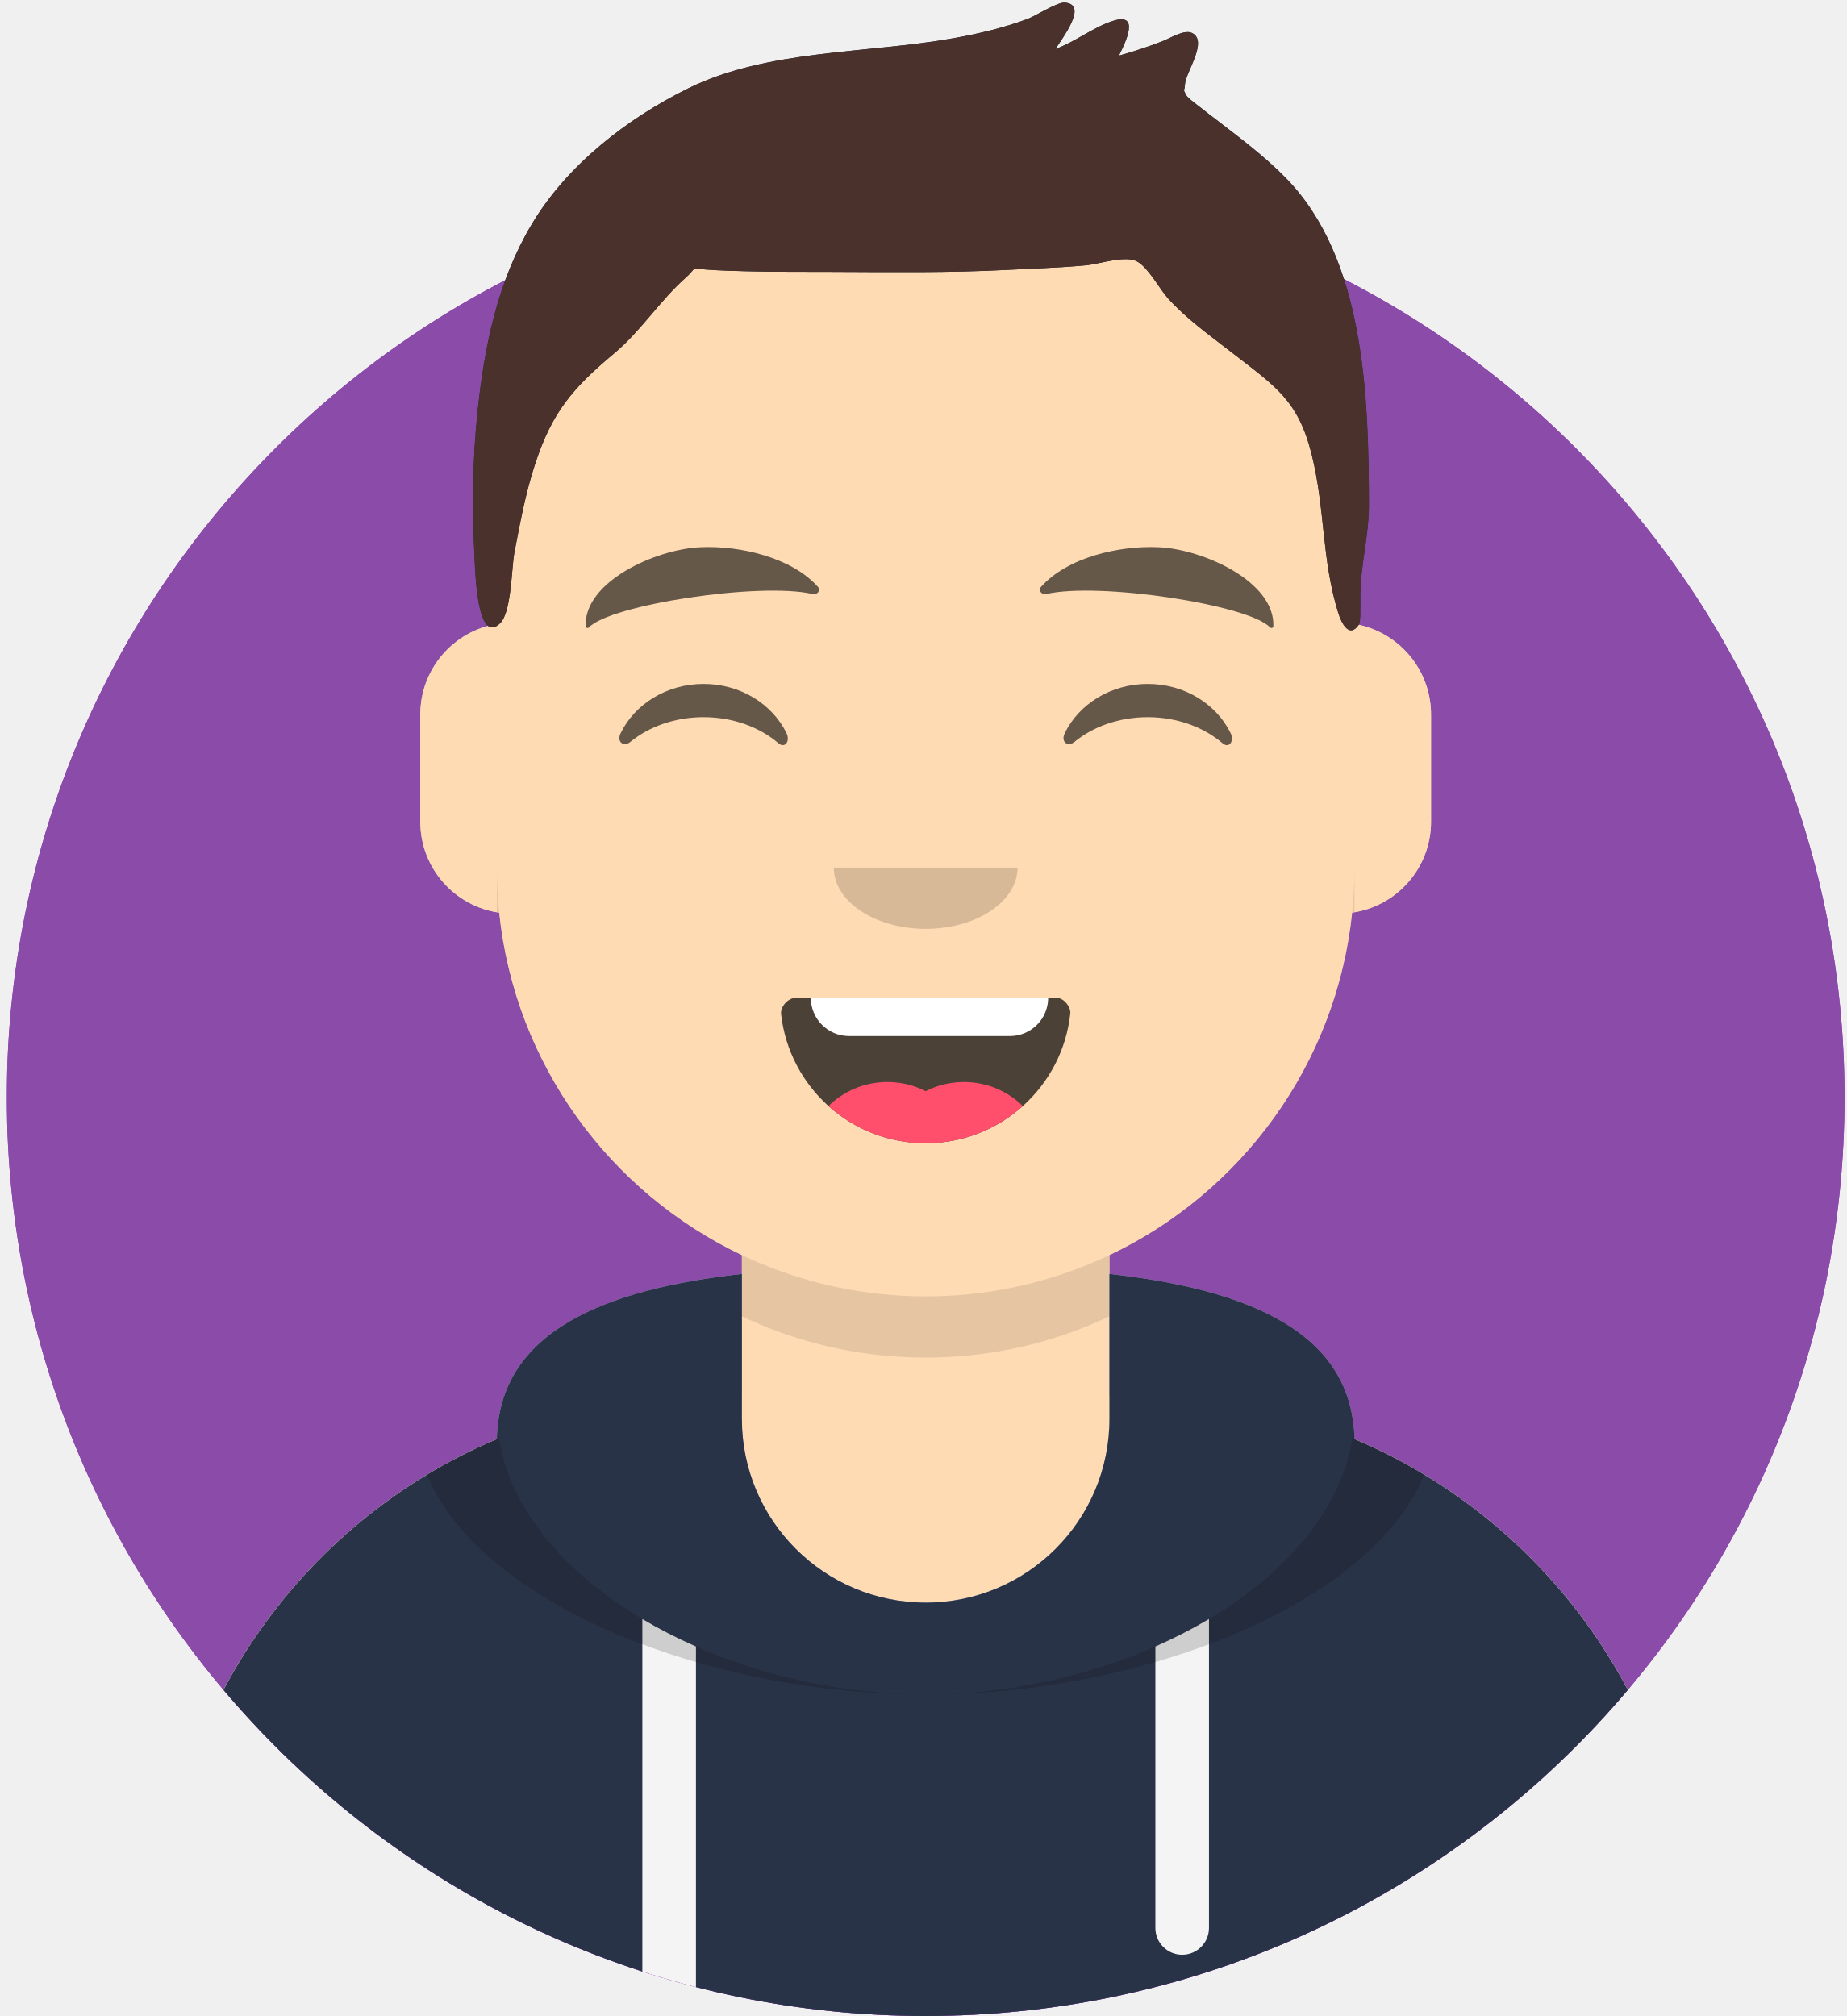
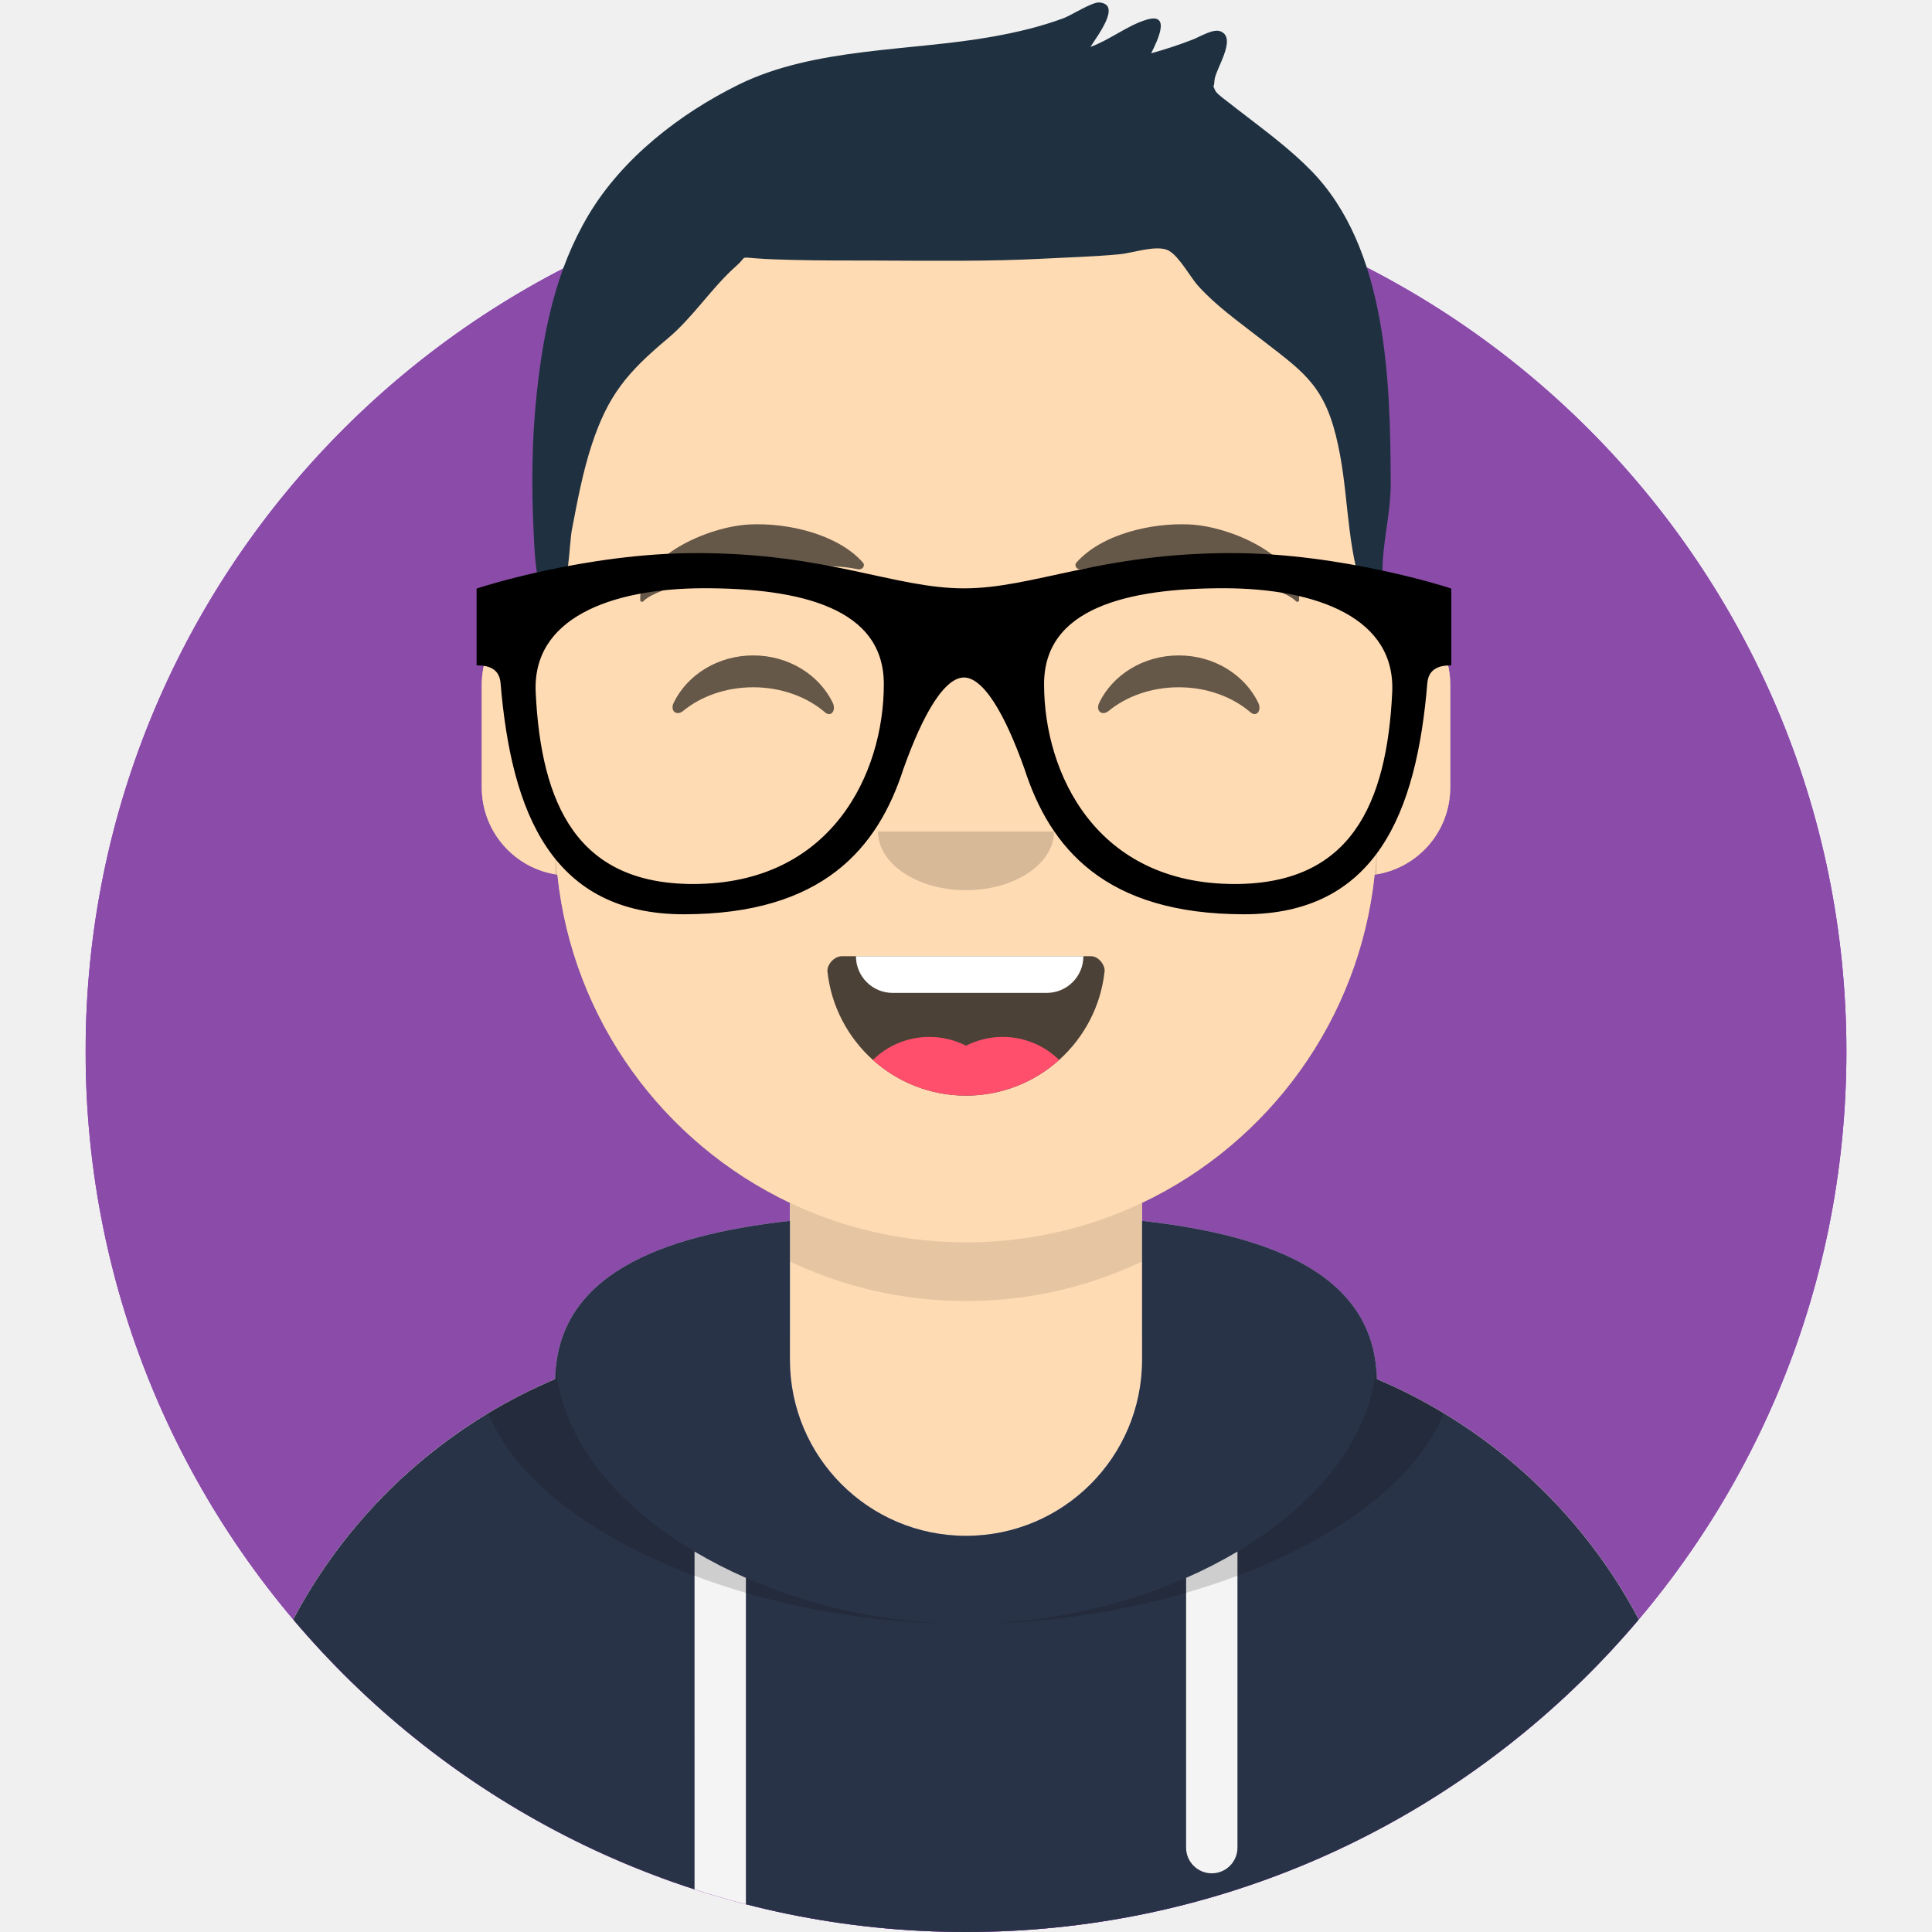
- <svg xmlns="http://www.w3.org/2000/svg" xmlns:xlink="http://www.w3.org/1999/xlink" width="217px" height="237px" viewBox="0 0 217 237" version="1.1">
+ <svg xmlns="http://www.w3.org/2000/svg" xmlns:xlink="http://www.w3.org/1999/xlink" id="master-artboard" viewBox="0 0 500 500" width="500px" height="500px">
+   <rect id="ee-background" x="0" y="0" width="500" height="500" style="fill: white; fill-opacity: 0; pointer-events: none;" />
  <defs>
-     <circle id="path-1" cx="108" cy="108" r="108" />
+     <path d="M 216 108 A 108 108 0 0 1 108 216 A 108 108 0 0 1 0 108 A 108 108 0 0 1 108 0 A 108 108 0 0 1 216 108 Z" id="path-1" />
    <path d="M-3.19744231e-14,144 L-3.19744231e-14,-1.42108547e-14 L237.6,-1.42108547e-14 L237.6,144 L226.8,144 C226.8,203.647 178.447,252 118.8,252 C59.153,252 10.8,203.647 10.8,144 L10.8,144 L-3.19744231e-14,144 Z" id="path-3" />
    <path d="M90,0 C117.835,-5.11323436e-15 140.4,22.565 140.4,50.4 L140.401,55.949 C145.508,56.807 149.4,61.249 149.4,66.6 L149.4,79.2 C149.4,84.647 145.367,89.152 140.125,89.893 C138.265,107.718 127.114,122.78 111.601,130.149 L111.6,146.7 L115.2,146.7 C150.988,146.7 180,175.712 180,211.5 L180,219.6 L0,219.6 L0,211.5 C-4.38277231e-15,175.712 29.012,146.7 64.8,146.7 L68.4,146.7 L68.4,130.15 C52.886,122.78 41.735,107.718 39.875,89.893 C34.633,89.152 30.6,84.647 30.6,79.2 L30.6,66.6 C30.6,61.249 34.492,56.806 39.6,55.949 L39.6,50.4 C39.6,22.565 62.165,5.11323436e-15 90,0 Z" id="path-5" />
    <path d="M140.401,11.764 C156.691,13.587 169.2,18.597 169.2,31.569 L169.194,31.18 C192.467,41.01 208.8,64.047 208.8,90.9 L208.8,99 L28.8,99 L28.8,90.9 C28.8,64.047 45.133,41.01 68.406,31.18 C68.653,18.496 81.073,13.568 97.2,11.764 L97.2,28.8 C97.2,40.729 106.871,50.4 118.8,50.4 C130.729,50.4 140.4,40.729 140.4,28.8 L140.4,28.8 Z" id="path-7" />
    <path d="M31.606,13.615 C32.558,22.158 39.803,28.8 48.6,28.8 C57.424,28.8 64.687,22.117 65.603,13.536 C65.676,12.845 64.905,11.7 63.938,11.7 C50.534,11.7 40.264,11.7 33.378,11.7 C32.406,11.7 31.511,12.761 31.606,13.615 Z" id="path-9" />
-     <rect id="path-11" x="0" y="0" width="237.6" height="252" />
+     <path d="M 0 0 H 237.6 V 252 H 0 V 0 Z" id="path-11" />
    <path d="M118.135,20.928 C115.651,18.39 112.767,16.236 109.962,14.076 C109.343,13.6 108.715,13.135 108.109,12.641 C107.972,12.528 106.563,11.519 106.394,11.148 C105.988,10.254 106.224,10.95 106.28,9.884 C106.35,8.535 109.1,4.727 107.048,3.854 C106.146,3.47 104.536,4.492 103.67,4.83 C101.977,5.49 100.263,6.054 98.512,6.54 C99.351,4.869 100.95,1.524 97.944,2.419 C95.603,3.116 93.421,4.91 91.068,5.753 C91.847,4.477 94.96,0.523 92.147,0.302 C91.271,0.233 88.724,1.875 87.782,2.226 C84.959,3.275 82.075,3.953 79.111,4.487 C69.033,6.304 57.248,5.786 47.923,10.374 C40.735,13.911 33.636,19.4 29.484,26.389 C25.481,33.125 23.984,40.498 23.146,48.217 C22.532,53.882 22.482,59.738 22.769,65.424 C22.863,67.287 23.073,75.874 25.779,73.273 C27.127,71.978 27.117,66.745 27.457,64.974 C28.133,61.451 28.783,57.911 29.91,54.5 C31.895,48.49 34.238,45.687 39.184,41.547 C42.359,38.89 44.588,35.3 47.625,32.62 C48.99,31.416 47.949,31.542 50.143,31.7 C51.616,31.806 53.097,31.846 54.574,31.885 C57.99,31.974 61.412,31.951 64.829,31.963 C71.711,31.988 78.561,32.085 85.437,31.725 C88.492,31.565 91.556,31.478 94.603,31.195 C96.306,31.038 99.326,29.947 100.728,30.78 C102.01,31.543 103.342,34.034 104.263,35.054 C106.438,37.464 109.032,39.305 111.576,41.282 C116.881,45.403 119.559,46.98 121.17,53.421 C122.775,59.838 122.325,65.791 124.312,72.106 C124.662,73.217 125.586,75.13 126.726,73.415 C126.937,73.096 126.883,71.345 126.883,70.337 C126.883,66.27 127.913,63.218 127.9,59.123 C127.849,46.674 127.447,30.442 118.135,20.928 Z" id="path-13" />
  </defs>
-   <g id="Website" stroke="none" stroke-width="1" fill="none" fill-rule="evenodd">
-     <g id="mf-avatar" transform="translate(-10, -15)">
-       <g id="Circle" transform="translate(10.8, 36)">
-         <mask id="mask-2" fill="white">
-           <use xlink:href="#path-1" />
+   <g transform="matrix(2.109705, 0, 0, 2.109705, 20.46444, 0.000001515533)">
+     <g id="Website" stroke="none" stroke-width="1" fill="none" fill-rule="evenodd">
+       <g id="mf-avatar" transform="translate(-10, -15)">
+         <g id="Circle" transform="translate(10.8, 36)">
+           <mask id="mask-2" fill="white">
+             <use xlink:href="#path-1" />
+           </mask>
+           <use id="Circle-Background" fill="#972dc2" xlink:href="#path-1" />
+           <g id="🖍-Circle-Color" mask="url(#mask-2)" fill="#8a4ca8">
+             <path d="M 0 0 H 216.445 V 216 H 0 V 0 Z" id="🖍Color" />
+           </g>
+         </g>
+         <mask id="mask-4" fill="white">
+           <use xlink:href="#path-3" />
        </mask>
-         <use id="Circle-Background" fill="#972dc2" xlink:href="#path-1" />
-         <g id="🖍-Circle-Color" mask="url(#mask-2)" fill="#8a4ca8">
-           <rect id="🖍Color" x="0" y="0" width="216.445" height="216" />
-         </g>
-       </g>
-       <mask id="mask-4" fill="white">
-         <use xlink:href="#path-3" />
-       </mask>
-       <g id="Mask" />
-       <g id="Avataaar" mask="url(#mask-4)">
-         <g id="Body" transform="translate(28.8, 32.4)">
-           <mask id="mask-6" fill="white">
-             <use xlink:href="#path-5" />
-           </mask>
-           <use fill="#D0C6AC" xlink:href="#path-5" />
-           <g id="Skin/👶🏻-05-Pale" mask="url(#mask-6)" fill="#FFDBB4">
-             <g transform="translate(-28.8, 0)" id="Color">
-               <rect x="0" y="0" width="238.384" height="220.355" />
+         <g id="Mask" />
+         <g id="Avataaar" mask="url(#mask-4)">
+           <g id="Body" transform="translate(28.8, 32.4)">
+             <mask id="mask-6" fill="white">
+               <use xlink:href="#path-5" />
+             </mask>
+             <use fill="#D0C6AC" xlink:href="#path-5" />
+             <g id="Skin/👶🏻-05-Pale" mask="url(#mask-6)" fill="#FFDBB4">
+               <g transform="translate(-28.8, 0)" id="Color">
+                 <path d="M 0 0 H 238.384 V 220.355 H 0 V 0 Z" />
+               </g>
+             </g>
+             <path d="M39.6,84.6 C39.6,112.435 62.165,135 90,135 C117.835,135 140.4,112.435 140.4,84.6 L140.4,84.6 L140.4,91.8 C140.4,119.635 117.835,142.2 90,142.2 C62.165,142.2 39.6,119.635 39.6,91.8 Z" id="Neck-Shadow" fill-opacity="0.1" fill="#000000" mask="url(#mask-6)" />
+           </g>
+           <g id="Clothing/Hoodie" transform="translate(0, 153)">
+             <mask id="mask-8" fill="white">
+               <use xlink:href="#path-7" />
+             </mask>
+             <use id="Hoodie" fill="#B7C1DB" fill-rule="evenodd" xlink:href="#path-7" />
+             <g id="Color/Palette/Slate" mask="url(#mask-8)" fill="#293347" fill-rule="evenodd">
+               <path d="M 0 0 H 238.491 V 99 H 0 V 0 Z" id="🖍Color" />
+             </g>
+             <path d="M91.8,55.565 L91.8,99 L85.5,99 L85.499,52.335 C87.483,53.514 89.592,54.594 91.8,55.565 Z M152.101,52.334 L152.1,88.65 C152.1,90.39 150.69,91.8 148.95,91.8 C147.21,91.8 145.8,90.39 145.8,88.65 L145.801,55.565 C148.009,54.594 150.118,53.513 152.101,52.334 Z" id="Straps" fill="#F4F4F4" fill-rule="evenodd" mask="url(#mask-8)" />
+             <path d="M155.733,11.451 C169.28,14.013 178.65,19.118 178.65,29.077 C178.65,46.818 148.916,61.2 118.8,61.2 C88.684,61.2 58.95,46.818 58.95,29.077 C58.95,19.118 68.32,14.013 81.867,11.451 C73.689,14.466 68.4,19.534 68.4,27.969 C68.4,46.322 93.439,61.2 118.8,61.2 C144.161,61.2 169.2,46.322 169.2,27.969 C169.2,19.71 164.13,14.679 156.241,11.642 Z" id="Shadow" fill-opacity="0.16" fill="#000000" fill-rule="evenodd" mask="url(#mask-8)" />
+           </g>
+           <g id="Face" transform="translate(68.4, 73.8)">
+             <g id="Mouth/Smile" transform="translate(1.8, 46.8)">
+               <mask id="mask-10" fill="white">
+                 <use xlink:href="#path-9" />
+               </mask>
+               <use id="Mouth" fill-opacity="0.7" fill="#000000" fill-rule="evenodd" xlink:href="#path-9" />
+               <path d="M39.6,1.8 L58.5,1.8 C60.985,1.8 63,3.815 63,6.3 L63,11.7 C63,14.185 60.985,16.2 58.5,16.2 L39.6,16.2 C37.115,16.2 35.1,14.185 35.1,11.7 L35.1,6.3 C35.1,3.815 37.115,1.8 39.6,1.8 Z" id="Teeth" fill="#FFFFFF" fill-rule="evenodd" mask="url(#mask-10)" />
+               <g id="Tongue" stroke-width="1" fill-rule="evenodd" mask="url(#mask-10)" fill="#FF4F6D">
+                 <g transform="translate(34.2, 21.6)">
+                   <path d="M 19.8 9.9 A 9.9 9.9 0 0 1 9.9 19.8 A 9.9 9.9 0 0 1 0 9.9 A 9.9 9.9 0 0 1 9.9 0 A 9.9 9.9 0 0 1 19.8 9.9 Z" />
+                   <path d="M 28.8 9.9 A 9.9 9.9 0 0 1 18.9 19.8 A 9.9 9.9 0 0 1 9 9.9 A 9.9 9.9 0 0 1 18.9 0 A 9.9 9.9 0 0 1 28.8 9.9 Z" />
+                 </g>
+               </g>
+             </g>
+             <g id="Nose/Default" transform="translate(25.2, 36)" fill="#000000" fill-opacity="0.16">
+               <path d="M14.4,7.2 C14.4,11.176 19.235,14.4 25.2,14.4 L25.2,14.4 C31.165,14.4 36,11.176 36,7.2" id="Nose" />
+             </g>
+             <g id="Eyes/Happy-😁" transform="translate(0, 7.2)" fill="#000000" fill-opacity="0.6">
+               <path d="M14.544,20.203 C16.206,16.784 19.948,14.4 24.298,14.4 C28.632,14.4 32.363,16.767 34.034,20.166 C34.53,21.176 33.824,22.003 33.112,21.39 C30.906,19.494 27.773,18.309 24.298,18.309 C20.931,18.309 17.886,19.421 15.694,21.214 C14.892,21.87 14.058,21.203 14.544,20.203 Z" id="Squint" />
+               <path d="M66.744,20.203 C68.406,16.784 72.148,14.4 76.498,14.4 C80.832,14.4 84.563,16.767 86.234,20.166 C86.73,21.176 86.024,22.003 85.312,21.39 C83.106,19.494 79.973,18.309 76.498,18.309 C73.131,18.309 70.086,19.421 67.894,21.214 C67.092,21.87 66.258,21.203 66.744,20.203 Z" id="Squint" />
+             </g>
+             <g id="Eyebrow/Natural/Default-Natural" fill="#000000" fill-opacity="0.6">
+               <path d="M23.435,5.589 C18.25,6.285 10.164,10.805 10.84,16.036 C10.862,16.207 11.121,16.261 11.233,16.118 C13.471,13.248 30.774,9.033 37.075,9.913 C37.652,9.994 38.032,9.399 37.639,9.027 C34.269,5.845 28.08,4.961 23.435,5.589" id="Eyebrow" transform="translate(24.3, 10.8) rotate(5) translate(-24.3, -10.8) " />
+               <path d="M76.535,5.589 C71.35,6.285 63.264,10.805 63.94,16.036 C63.962,16.207 64.221,16.261 64.333,16.118 C66.571,13.248 83.874,9.033 90.175,9.913 C90.752,9.994 91.132,9.399 90.739,9.027 C87.369,5.845 81.18,4.961 76.535,5.589" id="Eyebrow" transform="translate(77.4, 10.8) scale(-1, 1) rotate(5) translate(-77.4, -10.8) " />
            </g>
          </g>
-           <path d="M39.6,84.6 C39.6,112.435 62.165,135 90,135 C117.835,135 140.4,112.435 140.4,84.6 L140.4,84.6 L140.4,91.8 C140.4,119.635 117.835,142.2 90,142.2 C62.165,142.2 39.6,119.635 39.6,91.8 Z" id="Neck-Shadow" fill-opacity="0.1" fill="#000000" mask="url(#mask-6)" />
-         </g>
-         <g id="Clothing/Hoodie" transform="translate(0, 153)">
-           <mask id="mask-8" fill="white">
-             <use xlink:href="#path-7" />
-           </mask>
-           <use id="Hoodie" fill="#B7C1DB" fill-rule="evenodd" xlink:href="#path-7" />
-           <g id="Color/Palette/Slate" mask="url(#mask-8)" fill="#293347" fill-rule="evenodd">
-             <rect id="🖍Color" x="0" y="0" width="238.491" height="99" />
-           </g>
-           <path d="M91.8,55.565 L91.8,99 L85.5,99 L85.499,52.335 C87.483,53.514 89.592,54.594 91.8,55.565 Z M152.101,52.334 L152.1,88.65 C152.1,90.39 150.69,91.8 148.95,91.8 C147.21,91.8 145.8,90.39 145.8,88.65 L145.801,55.565 C148.009,54.594 150.118,53.513 152.101,52.334 Z" id="Straps" fill="#F4F4F4" fill-rule="evenodd" mask="url(#mask-8)" />
-           <path d="M155.733,11.451 C169.28,14.013 178.65,19.118 178.65,29.077 C178.65,46.818 148.916,61.2 118.8,61.2 C88.684,61.2 58.95,46.818 58.95,29.077 C58.95,19.118 68.32,14.013 81.867,11.451 C73.689,14.466 68.4,19.534 68.4,27.969 C68.4,46.322 93.439,61.2 118.8,61.2 C144.161,61.2 169.2,46.322 169.2,27.969 C169.2,19.71 164.13,14.679 156.241,11.642 Z" id="Shadow" fill-opacity="0.16" fill="#000000" fill-rule="evenodd" mask="url(#mask-8)" />
-         </g>
-         <g id="Face" transform="translate(68.4, 73.8)">
-           <g id="Mouth/Smile" transform="translate(1.8, 46.8)">
-             <mask id="mask-10" fill="white">
-               <use xlink:href="#path-9" />
+           <g id="Top">
+             <mask id="mask-12" fill="white">
+               <use xlink:href="#path-11" />
            </mask>
-             <use id="Mouth" fill-opacity="0.7" fill="#000000" fill-rule="evenodd" xlink:href="#path-9" />
-             <path d="M39.6,1.8 L58.5,1.8 C60.985,1.8 63,3.815 63,6.3 L63,11.7 C63,14.185 60.985,16.2 58.5,16.2 L39.6,16.2 C37.115,16.2 35.1,14.185 35.1,11.7 L35.1,6.3 C35.1,3.815 37.115,1.8 39.6,1.8 Z" id="Teeth" fill="#FFFFFF" fill-rule="evenodd" mask="url(#mask-10)" />
-             <g id="Tongue" stroke-width="1" fill-rule="evenodd" mask="url(#mask-10)" fill="#FF4F6D">
-               <g transform="translate(34.2, 21.6)">
-                 <circle cx="9.9" cy="9.9" r="9.9" />
-                 <circle cx="18.9" cy="9.9" r="9.9" />
-               </g>
-             </g>
-           </g>
-           <g id="Nose/Default" transform="translate(25.2, 36)" fill="#000000" fill-opacity="0.16">
-             <path d="M14.4,7.2 C14.4,11.176 19.235,14.4 25.2,14.4 L25.2,14.4 C31.165,14.4 36,11.176 36,7.2" id="Nose" />
-           </g>
-           <g id="Eyes/Happy-😁" transform="translate(0, 7.2)" fill="#000000" fill-opacity="0.6">
-             <path d="M14.544,20.203 C16.206,16.784 19.948,14.4 24.298,14.4 C28.632,14.4 32.363,16.767 34.034,20.166 C34.53,21.176 33.824,22.003 33.112,21.39 C30.906,19.494 27.773,18.309 24.298,18.309 C20.931,18.309 17.886,19.421 15.694,21.214 C14.892,21.87 14.058,21.203 14.544,20.203 Z" id="Squint" />
-             <path d="M66.744,20.203 C68.406,16.784 72.148,14.4 76.498,14.4 C80.832,14.4 84.563,16.767 86.234,20.166 C86.73,21.176 86.024,22.003 85.312,21.39 C83.106,19.494 79.973,18.309 76.498,18.309 C73.131,18.309 70.086,19.421 67.894,21.214 C67.092,21.87 66.258,21.203 66.744,20.203 Z" id="Squint" />
-           </g>
-           <g id="Eyebrow/Natural/Default-Natural" fill="#000000" fill-opacity="0.6">
-             <path d="M23.435,5.589 C18.25,6.285 10.164,10.805 10.84,16.036 C10.862,16.207 11.121,16.261 11.233,16.118 C13.471,13.248 30.774,9.033 37.075,9.913 C37.652,9.994 38.032,9.399 37.639,9.027 C34.269,5.845 28.08,4.961 23.435,5.589" id="Eyebrow" transform="translate(24.3, 10.8) rotate(5) translate(-24.3, -10.8) " />
-             <path d="M76.535,5.589 C71.35,6.285 63.264,10.805 63.94,16.036 C63.962,16.207 64.221,16.261 64.333,16.118 C66.571,13.248 83.874,9.033 90.175,9.913 C90.752,9.994 91.132,9.399 90.739,9.027 C87.369,5.845 81.18,4.961 76.535,5.589" id="Eyebrow" transform="translate(77.4, 10.8) scale(-1, 1) rotate(5) translate(-77.4, -10.8) " />
-           </g>
-         </g>
-         <g id="Top">
-           <mask id="mask-12" fill="white">
-             <use xlink:href="#path-11" />
-           </mask>
-           <g id="Mask" />
-           <g mask="url(#mask-12)">
-             <g transform="translate(43, 15)">
-               <mask id="mask-14" fill="white">
-                 <use xlink:href="#path-13" />
-               </mask>
-               <use id="Short-Hair" stroke="none" fill="#1F3140" fill-rule="evenodd" xlink:href="#path-13" />
-               <g id="Color/Hair/Brown-Dark" stroke="none" fill="none" mask="url(#mask-14)" fill-rule="evenodd">
-                 <g transform="translate(-43.1, -15)" fill="#4A312C" id="Color">
-                   <rect x="0" y="0" width="239.107" height="252.406" />
+             <g id="Mask" />
+             <g mask="url(#mask-12)">
+               <g transform="translate(43, 15)">
+                 <mask id="mask-14" fill="white">
+                   <use xlink:href="#path-13" />
+                 </mask>
+                 <use id="Short-Hair" stroke="none" fill="#1F3140" fill-rule="evenodd" xlink:href="#path-13" />
+                 <g id="Color/Hair/Brown-Dark" stroke="none" fill="none" mask="url(#mask-14)" fill-rule="evenodd">
+                   <g transform="translate(-43.1, -15)" fill="#4A312C" id="Color">
+                                     
+                                 </g>
                </g>
              </g>
            </g>
          </g>
        </g>
      </g>
    </g>
  </g>
+   <g transform="matrix(0.2817219, 0, 0, 0.2817219, -243.5438, -73.47897)">
+     <g transform="matrix(1, 0, 0, 1, 1.1368683772161603e-13, 2.842170943040401e-14)">
+       <g transform="matrix(1, 0, 0, 1, 3.751665644813329e-12, 9.094947017729282e-13)">
+         <path d="M 1995.7 772.9 C 1875.4 772.9 1814.7 805.3 1750 805.3 C 1685.2 805.3 1624.6 772.9 1504.3 772.9 C 1403.3 772.9 1306.3 804.4 1306.3 804.4 L 1306.3 868.2 C 1312.1 868.5 1326.8 870.6 1328.3 887.9 C 1338.2 1007.2 1375.2 1096.7 1492.5 1096.7 C 1618.8 1096.7 1667.6 1037 1690.6 965.9 L 1690.6 965.9 C 1708.7 915.2 1729 879.2 1750 879.2 C 1771 879.2 1791.3 915.1 1809.4 965.9 L 1809.4 965.9 C 1832.4 1037 1881.3 1096.7 2007.5 1096.7 C 2124.8 1096.7 2161.8 1007.2 2171.7 887.9 C 2173.2 870.6 2187.9 868.5 2193.7 868.2 L 2193.7 804.4 C 2193.7 804.4 2096.7 772.9 1995.7 772.9 Z M 1501.3 1076.9 C 1391.2 1076.9 1357.5 1000.3 1352.6 897.1 C 1349.2 825.7 1423.8 797.2 1511.6 797.2 C 1599.4 797.2 1680.4 815.2 1680.4 889.4 C 1680.4 972.8 1631.4 1076.9 1501.3 1076.9 Z M 2147.4 897.1 C 2142.5 1000.3 2108.7 1076.9 1998.7 1076.9 C 1868.6 1076.9 1819.6 972.9 1819.6 889.4 C 1819.6 815.2 1900.6 797.2 1988.4 797.2 C 2076.2 797.2 2150.8 825.7 2147.4 897.1 Z" style="stroke: rgb(0, 0, 0); stroke-width: 8;" />
+       </g>
+       <g transform="matrix(1, 0, 0, 1, 5.6843418860808015e-12, 1.3926637620897964e-12)">
+ 				
+ 			</g>
+       <path class="st1" d="M 1776.6 216.4 C 1701 216.4 2126 216.4 2050.4 216.4 C 1975 216.4 1852 216.4 1776.6 216.4 Z" style="fill: rgb(237, 28, 36); stroke: rgb(0, 0, 0); stroke-width: 8;" transform="matrix(1, 0, 0, 1, 7.389644451905042e-12, 1.8474111129762605e-12)" />
+     </g>
+   </g>
+   <path d="M 245.698 159.663" style="fill: rgb(0, 0, 0); fill-opacity: 1; stroke: rgb(0, 0, 0); stroke-opacity: 1; stroke-width: 0; paint-order: fill;" />
</svg>
